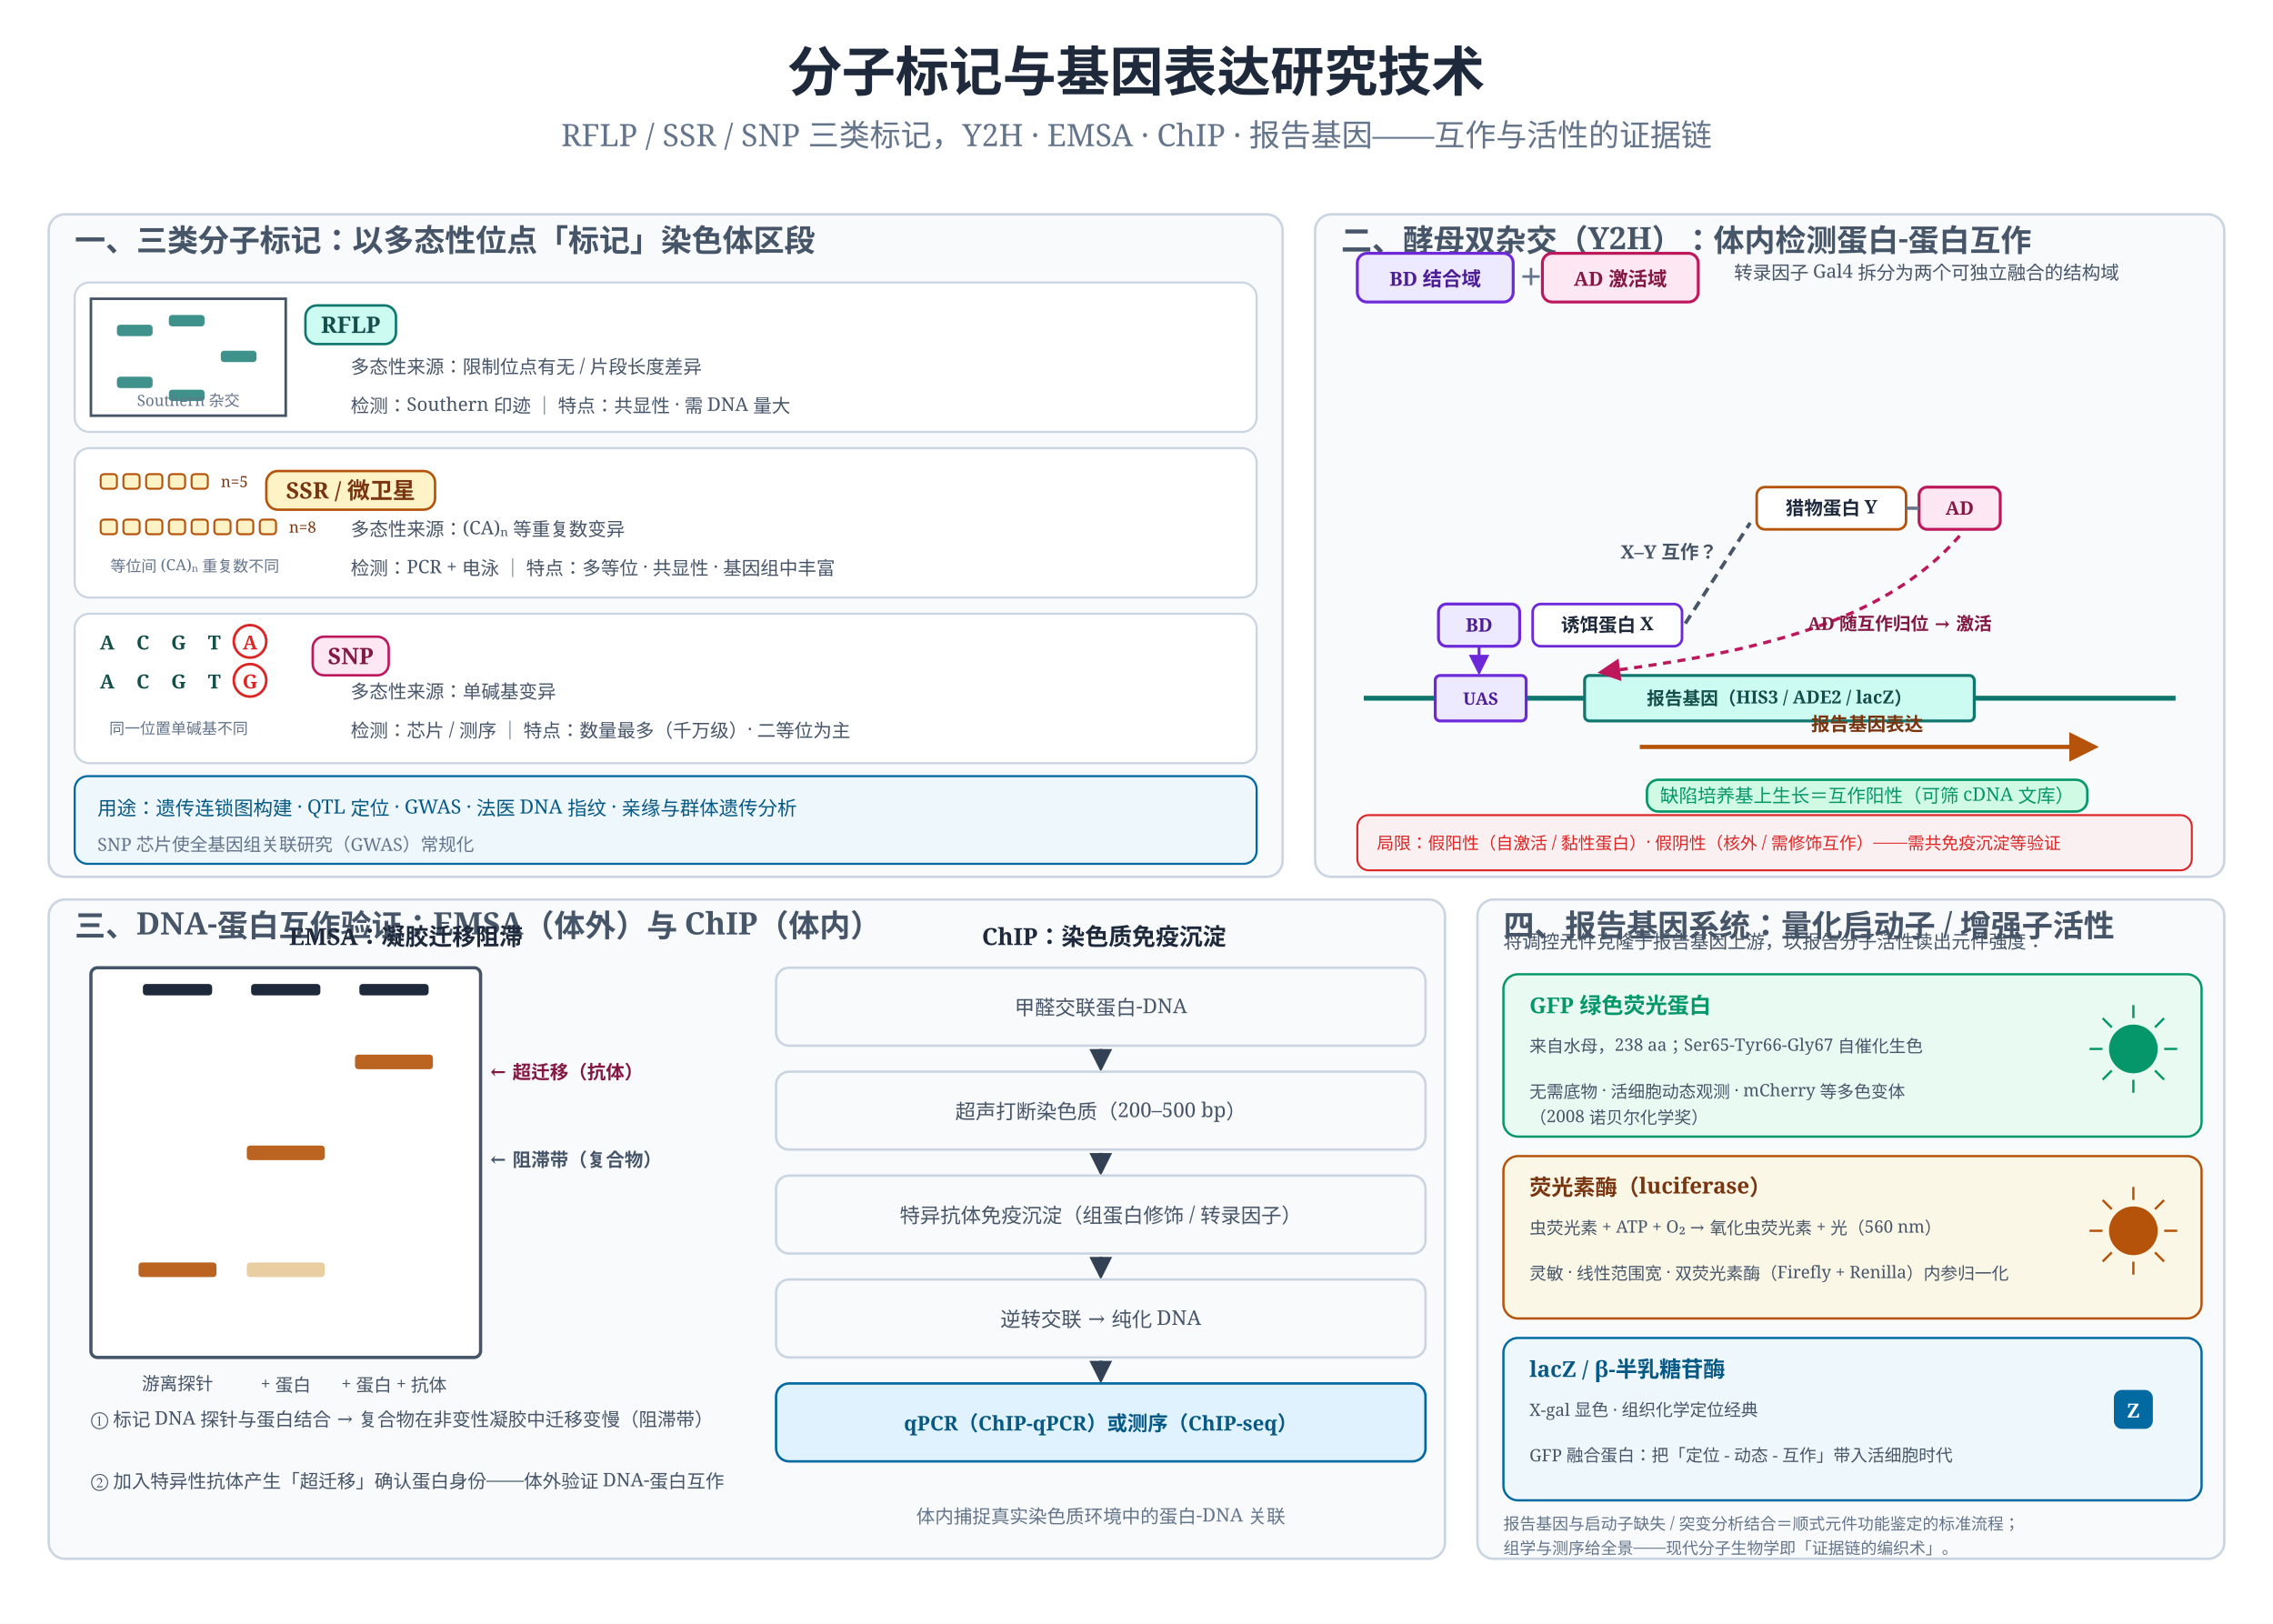
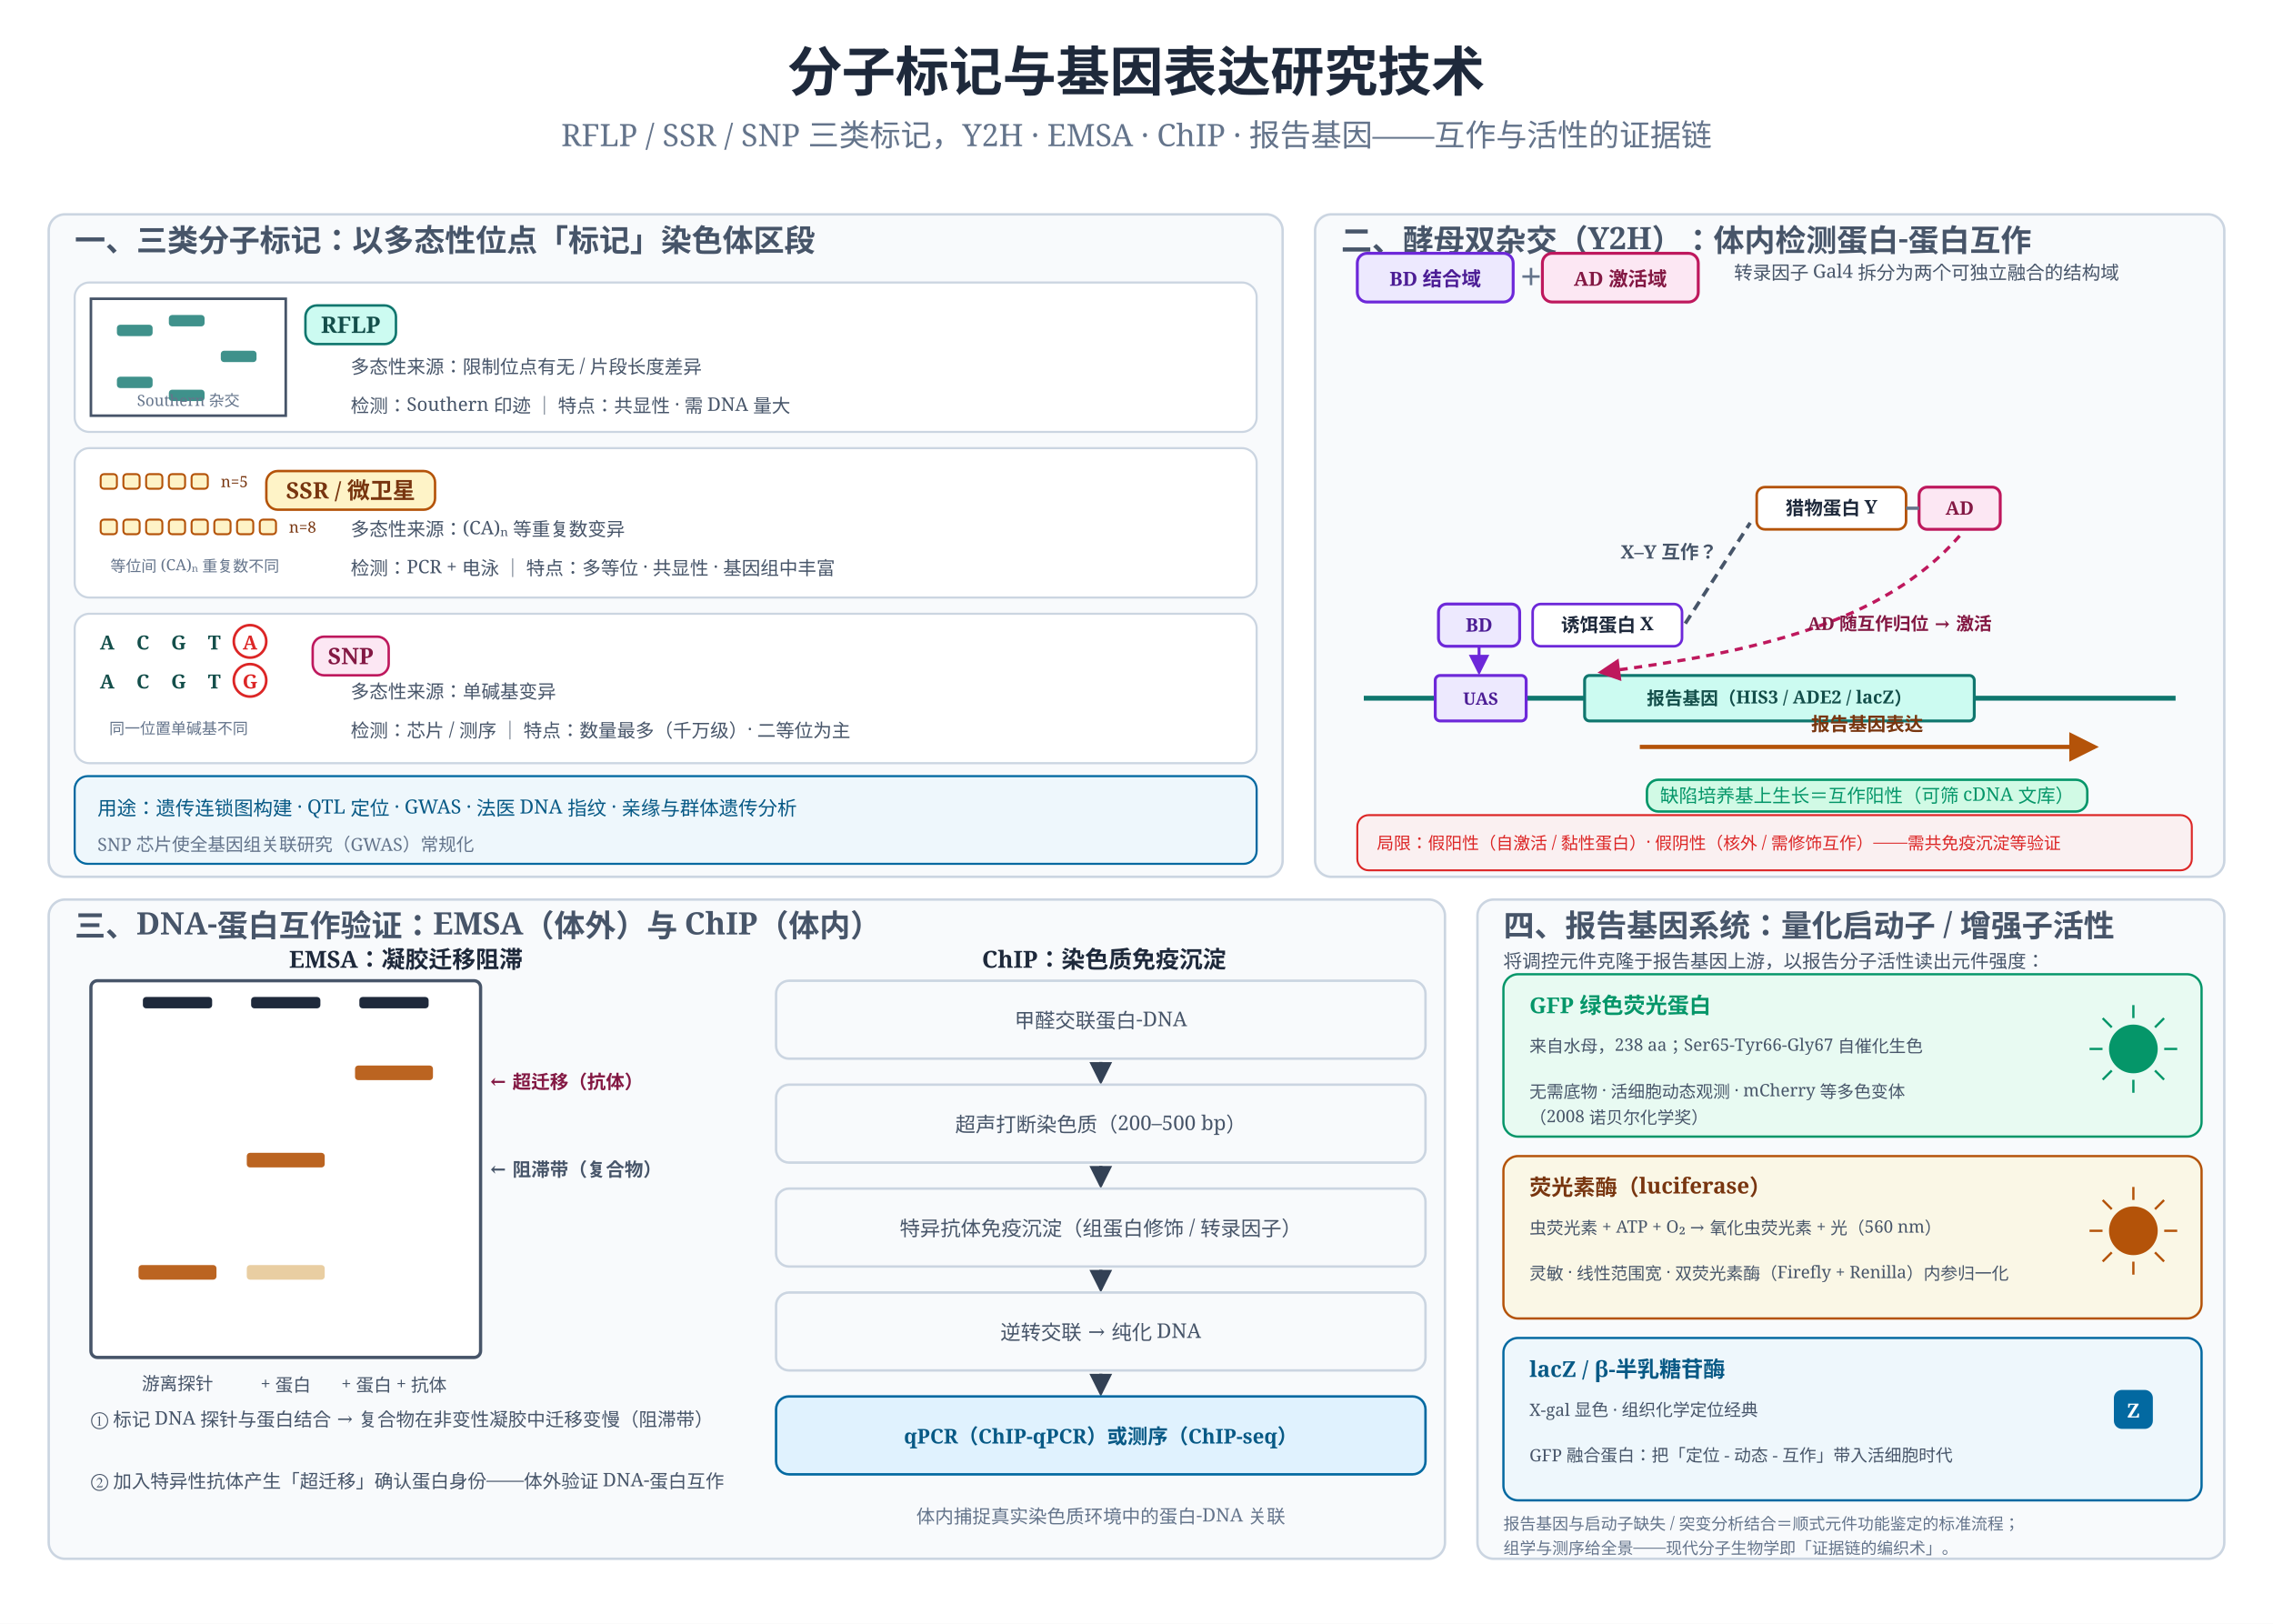
<svg xmlns="http://www.w3.org/2000/svg" width="1400" height="1000" viewBox="0 0 1400 1000" font-family="Noto Serif SC, LXGW WenKai, Songti SC, serif">
  <defs>
    <marker id="arr-ink" viewBox="0 0 10 10" refX="8.5" refY="5" markerWidth="7" markerHeight="7" orient="auto-start-reverse">
      <path d="M0,0 L10,5 L0,10 z" fill="#334155" />
    </marker>
    <marker id="arr-dna" viewBox="0 0 10 10" refX="8.5" refY="5" markerWidth="7" markerHeight="7" orient="auto-start-reverse">
      <path d="M0,0 L10,5 L0,10 z" fill="#0f766e" />
    </marker>
    <marker id="arr-rna" viewBox="0 0 10 10" refX="8.5" refY="5" markerWidth="7" markerHeight="7" orient="auto-start-reverse">
      <path d="M0,0 L10,5 L0,10 z" fill="#b45309" />
    </marker>
    <marker id="arr-pro" viewBox="0 0 10 10" refX="8.5" refY="5" markerWidth="7" markerHeight="7" orient="auto-start-reverse">
      <path d="M0,0 L10,5 L0,10 z" fill="#6d28d9" />
    </marker>
    <marker id="arr-enz" viewBox="0 0 10 10" refX="8.5" refY="5" markerWidth="7" markerHeight="7" orient="auto-start-reverse">
      <path d="M0,0 L10,5 L0,10 z" fill="#be185d" />
    </marker>
    <marker id="arr-acc" viewBox="0 0 10 10" refX="8.5" refY="5" markerWidth="7" markerHeight="7" orient="auto-start-reverse">
      <path d="M0,0 L10,5 L0,10 z" fill="#0369a1" />
    </marker>
    <marker id="arr-ok" viewBox="0 0 10 10" refX="8.5" refY="5" markerWidth="7" markerHeight="7" orient="auto-start-reverse">
      <path d="M0,0 L10,5 L0,10 z" fill="#059669" />
    </marker>
    <marker id="arr-warn" viewBox="0 0 10 10" refX="8.5" refY="5" markerWidth="7" markerHeight="7" orient="auto-start-reverse">
      <path d="M0,0 L10,5 L0,10 z" fill="#b45309" />
    </marker>
    <marker id="arr-bad" viewBox="0 0 10 10" refX="8.5" refY="5" markerWidth="7" markerHeight="7" orient="auto-start-reverse">
      <path d="M0,0 L10,5 L0,10 z" fill="#dc2626" />
    </marker>
    <marker id="arr-mute" viewBox="0 0 10 10" refX="8.5" refY="5" markerWidth="7" markerHeight="7" orient="auto-start-reverse">
      <path d="M0,0 L10,5 L0,10 z" fill="#94a3b8" />
    </marker>
  </defs>
  <rect x="0" y="0" width="1400" height="1000" fill="#ffffff" />
  <text x="700" y="56" text-anchor="middle" font-size="33" font-weight="700" fill="#1e293b">分子标记与基因表达研究技术</text>
  <text x="700" y="90" text-anchor="middle" font-size="19" fill="#64748b">RFLP / SSR / SNP 三类标记，Y2H · EMSA · ChIP · 报告基因——互作与活性的证据链</text>
  <rect x="30" y="132" width="760" height="408" rx="10" fill="#f8fafc" stroke="#cbd5e1" stroke-width="1.5" />
  <text x="46" y="154.84" font-size="19" fill="#475569" font-weight="700">一、三类分子标记：以多态性位点「标记」染色体区段</text>
  <rect x="46" y="174" width="728" height="92" rx="9" fill="#ffffff" stroke="#cbd5e1" stroke-width="1.3" />
  <rect x="56" y="184" width="120" height="72" fill="#ffffff" stroke="#475569" stroke-width="1.6" />
  <rect x="72" y="200" width="22" height="7" rx="2" fill="#0f766e" opacity="0.8" />
  <rect x="72" y="232" width="22" height="7" rx="2" fill="#0f766e" opacity="0.8" />
  <rect x="104" y="194" width="22" height="7" rx="2" fill="#0f766e" opacity="0.8" />
  <rect x="104" y="240" width="22" height="7" rx="2" fill="#0f766e" opacity="0.8" />
  <rect x="136" y="216" width="22" height="7" rx="2" fill="#0f766e" opacity="0.8" />
  <text x="116" y="250" font-size="9.5" fill="#64748b" text-anchor="middle"> Southern 杂交</text>
  <rect x="188.119" y="188.1" width="55.762" height="23.8" rx="7" fill="#ccfbf1" stroke="#0f766e" stroke-width="1.5" />
  <text x="216" y="205.04" font-size="14" fill="#134e4a" text-anchor="middle" font-weight="700">RFLP</text>
  <text x="216" y="230" font-size="11.5" fill="#475569">多态性来源：限制位点有无 / 片段长度差异</text>
  <text x="216" y="254" font-size="11.5" fill="#475569">检测：Southern 印迹 ｜ 特点：共显性 · 需 DNA 量大</text>
  <rect x="46" y="276" width="728" height="92" rx="9" fill="#ffffff" stroke="#cbd5e1" stroke-width="1.3" />
  <rect x="62" y="292" width="10" height="9" rx="2" fill="#fef3c7" stroke="#b45309" stroke-width="1.2" />
  <rect x="76" y="292" width="10" height="9" rx="2" fill="#fef3c7" stroke="#b45309" stroke-width="1.2" />
  <rect x="90" y="292" width="10" height="9" rx="2" fill="#fef3c7" stroke="#b45309" stroke-width="1.2" />
  <rect x="104" y="292" width="10" height="9" rx="2" fill="#fef3c7" stroke="#b45309" stroke-width="1.2" />
  <rect x="118" y="292" width="10" height="9" rx="2" fill="#fef3c7" stroke="#b45309" stroke-width="1.2" />
  <rect x="62" y="320" width="10" height="9" rx="2" fill="#fef3c7" stroke="#b45309" stroke-width="1.2" />
  <rect x="76" y="320" width="10" height="9" rx="2" fill="#fef3c7" stroke="#b45309" stroke-width="1.2" />
  <rect x="90" y="320" width="10" height="9" rx="2" fill="#fef3c7" stroke="#b45309" stroke-width="1.2" />
  <rect x="104" y="320" width="10" height="9" rx="2" fill="#fef3c7" stroke="#b45309" stroke-width="1.2" />
  <rect x="118" y="320" width="10" height="9" rx="2" fill="#fef3c7" stroke="#b45309" stroke-width="1.2" />
  <rect x="132" y="320" width="10" height="9" rx="2" fill="#fef3c7" stroke="#b45309" stroke-width="1.2" />
  <rect x="146" y="320" width="10" height="9" rx="2" fill="#fef3c7" stroke="#b45309" stroke-width="1.2" />
  <rect x="160" y="320" width="10" height="9" rx="2" fill="#fef3c7" stroke="#b45309" stroke-width="1.2" />
  <text x="136" y="300" font-size="9.5" fill="#78350f">n=5</text>
  <text x="178" y="328" font-size="9.5" fill="#78350f">n=8</text>
  <text x="120" y="352" font-size="9.5" fill="#64748b" text-anchor="middle">等位间 (CA)ₙ 重复数不同</text>
  <rect x="164.038" y="290.1" width="103.924" height="23.8" rx="7" fill="#fef3c7" stroke="#b45309" stroke-width="1.5" />
  <text x="216" y="307.04" font-size="14" fill="#78350f" text-anchor="middle" font-weight="700">SSR / 微卫星</text>
  <text x="216" y="330" font-size="11.5" fill="#475569">多态性来源：(CA)ₙ 等重复数变异</text>
  <text x="216" y="354" font-size="11.5" fill="#475569">检测：PCR + 电泳 ｜ 特点：多等位 · 共显性 · 基因组中丰富</text>
  <rect x="46" y="378" width="728" height="92" rx="9" fill="#ffffff" stroke="#cbd5e1" stroke-width="1.3" />
  <text x="66" y="400" font-size="12" fill="#134e4a" text-anchor="middle" font-weight="700">A</text>
  <text x="88" y="400" font-size="12" fill="#134e4a" text-anchor="middle" font-weight="700">C</text>
  <text x="110" y="400" font-size="12" fill="#134e4a" text-anchor="middle" font-weight="700">G</text>
  <text x="132" y="400" font-size="12" fill="#134e4a" text-anchor="middle" font-weight="700">T</text>
  <text x="154" y="400" font-size="12" fill="#dc2626" text-anchor="middle" font-weight="700">A</text>
  <text x="66" y="424" font-size="12" fill="#134e4a" text-anchor="middle" font-weight="700">A</text>
  <text x="88" y="424" font-size="12" fill="#134e4a" text-anchor="middle" font-weight="700">C</text>
  <text x="110" y="424" font-size="12" fill="#134e4a" text-anchor="middle" font-weight="700">G</text>
  <text x="132" y="424" font-size="12" fill="#134e4a" text-anchor="middle" font-weight="700">T</text>
  <text x="154" y="424" font-size="12" fill="#dc2626" text-anchor="middle" font-weight="700">G</text>
  <circle cx="154" cy="395" r="10" fill="none" stroke="#dc2626" stroke-width="1.6" />
  <circle cx="154" cy="419" r="10" fill="none" stroke="#dc2626" stroke-width="1.6" />
  <text x="110" y="452" font-size="9.5" fill="#64748b" text-anchor="middle">同一位置单碱基不同</text>
  <rect x="192.589" y="392.1" width="46.821" height="23.8" rx="7" fill="#fce7f3" stroke="#be185d" stroke-width="1.5" />
  <text x="216" y="409.04" font-size="14" fill="#831843" text-anchor="middle" font-weight="700">SNP</text>
  <text x="216" y="430" font-size="11.5" fill="#475569">多态性来源：单碱基变异</text>
  <text x="216" y="454" font-size="11.5" fill="#475569">检测：芯片 / 测序 ｜ 特点：数量最多（千万级）· 二等位为主</text>
  <rect x="46" y="478" width="728" height="54" rx="8" fill="#e0f2fe" fill-opacity="0.4" stroke="#0369a1" stroke-width="1.3" />
  <text x="60" y="502" font-size="12" fill="#075985">用途：遗传连锁图构建 · QTL 定位 · GWAS · 法医 DNA 指纹 · 亲缘与群体遗传分析</text>
  <text x="60" y="524" font-size="11" fill="#64748b">SNP 芯片使全基因组关联研究（GWAS）常规化</text>
  <rect x="810" y="132" width="560" height="408" rx="10" fill="#f8fafc" stroke="#cbd5e1" stroke-width="1.5" />
  <text x="826" y="154.84" font-size="19" fill="#475569" font-weight="700">二、酵母双杂交（Y2H）：体内检测蛋白-蛋白互作</text>
  <rect x="836" y="156" width="96" height="30" rx="6" fill="#ede9fe" stroke="#6d28d9" stroke-width="1.8" />
  <text x="884" y="176" font-size="12" fill="#4c1d95" text-anchor="middle" font-weight="700">BD 结合域</text>
  <text x="943" y="176" font-size="15" fill="#64748b" text-anchor="middle" font-weight="700">＋</text>
  <rect x="950" y="156" width="96" height="30" rx="6" fill="#fce7f3" stroke="#be185d" stroke-width="1.8" />
  <text x="998" y="176" font-size="12" fill="#831843" text-anchor="middle" font-weight="700">AD 激活域</text>
  <text x="1068" y="172" font-size="11.5" fill="#475569">转录因子 Gal4 拆分为两个可独立融合的结构域</text>
  <line x1="840" y1="430" x2="1340" y2="430" stroke="#0f766e" stroke-width="3" />
  <rect x="884" y="416" width="56" height="28" rx="3" fill="#ede9fe" stroke="#6d28d9" stroke-width="1.8" />
  <text x="912" y="434" font-size="10.5" fill="#4c1d95" text-anchor="middle" font-weight="700">UAS</text>
  <rect x="976" y="416" width="240" height="28" rx="3" fill="#ccfbf1" stroke="#0f766e" stroke-width="1.8" />
  <text x="1096" y="434" font-size="11" fill="#134e4a" text-anchor="middle" font-weight="600">报告基因（HIS3 / ADE2 / lacZ）</text>
  <rect x="886" y="372" width="50" height="26" rx="5" fill="#ede9fe" stroke="#6d28d9" stroke-width="1.8" />
  <text x="911" y="389" font-size="11.5" fill="#4c1d95" text-anchor="middle" font-weight="700">BD</text>
  <rect x="944" y="372" width="92" height="26" rx="5" fill="#ffffff" stroke="#6d28d9" stroke-width="1.6" />
  <text x="990" y="389" font-size="11.5" fill="#1e293b" text-anchor="middle" font-weight="600">诱饵蛋白 X</text>
  <line x1="911" y1="398" x2="911" y2="414" stroke="#6d28d9" stroke-width="1.8" marker-end="url(#arr-pro)" />
  <rect x="1082" y="300" width="92" height="26" rx="5" fill="#ffffff" stroke="#b45309" stroke-width="1.6" />
  <text x="1128" y="317" font-size="11.5" fill="#1e293b" text-anchor="middle" font-weight="600">猎物蛋白 Y</text>
  <rect x="1182" y="300" width="50" height="26" rx="5" fill="#fce7f3" stroke="#be185d" stroke-width="1.8" />
  <text x="1207" y="317" font-size="11.5" fill="#831843" text-anchor="middle" font-weight="700">AD</text>
  <line x1="1174" y1="313" x2="1182" y2="313" stroke="#64748b" stroke-width="2" />
  <line x1="1038" y1="384" x2="1078" y2="322" stroke="#475569" stroke-width="2.2" stroke-dasharray="6 4" />
  <text x="1028" y="344" font-size="11.5" fill="#475569" text-anchor="middle" font-weight="700">X–Y 互作？</text>
  <path d="M1207,330 C1160,384 1080,402 986,414" fill="none" stroke="#be185d" stroke-width="2" stroke-dasharray="5 4" marker-end="url(#arr-enz)" />
  <text x="1170" y="388" font-size="11" fill="#831843" text-anchor="middle" font-weight="600">AD 随互作归位 → 激活</text>
  <line x1="1010" y1="460" x2="1290" y2="460" stroke="#b45309" stroke-width="2.6" marker-end="url(#arr-rna)" />
  <text x="1150" y="450" font-size="11.5" fill="#78350f" text-anchor="middle" font-weight="600">报告基因表达</text>
  <rect x="1014.385" y="480.225" width="271.23" height="19.55" rx="7" fill="#d1fae5" stroke="#059669" stroke-width="1.5" />
  <text x="1150" y="494.14" font-size="11.5" fill="#059669" text-anchor="middle">缺陷培养基上生长＝互作阳性（可筛 cDNA 文库）</text>
  <rect x="836" y="502" width="514" height="34" rx="7" fill="#fee2e2" fill-opacity="0.4" stroke="#dc2626" stroke-width="1.2" />
  <text x="848" y="523" font-size="10.5" fill="#dc2626">局限：假阳性（自激活 / 黏性蛋白）· 假阴性（核外 / 需修饰互作）——需共免疫沉淀等验证</text>
  <rect x="30" y="554" width="860" height="406" rx="10" fill="#f8fafc" stroke="#cbd5e1" stroke-width="1.5" />
  <text x="46" y="576.84" font-size="19" fill="#475569" font-weight="700">三、DNA-蛋白互作验证：EMSA（体外）与 ChIP（体内）</text>
-   <text x="250" y="582" font-size="14.5" fill="#1e293b" text-anchor="middle" font-weight="700">EMSA：凝胶迁移阻滞</text>
-   <rect x="56" y="596" width="240" height="240" rx="4" fill="#ffffff" stroke="#475569" stroke-width="2" />
-   <rect x="88" y="606" width="42.667" height="7" rx="2" fill="#1e293b" />
-   <rect x="85.333" y="777.5" width="48" height="9" rx="2" fill="#b45309" opacity="0.9" />
+   <text x="250" y="596" font-size="14.5" fill="#1e293b" text-anchor="middle" font-weight="700">EMSA：凝胶迁移阻滞</text>
+   <rect x="56" y="604" width="240" height="232" rx="4" fill="#ffffff" stroke="#475569" stroke-width="2" />
+   <rect x="88" y="614" width="42.667" height="7" rx="2" fill="#1e293b" />
+   <rect x="85.333" y="779.1" width="48" height="9" rx="2" fill="#b45309" opacity="0.9" />
  <text x="109.333" y="856" font-size="11" fill="#475569" text-anchor="middle">游离探针</text>
-   <rect x="154.667" y="606" width="42.667" height="7" rx="2" fill="#1e293b" />
-   <rect x="152" y="705.5" width="48" height="9" rx="2" fill="#b45309" opacity="0.9" />
-   <rect x="152" y="777.5" width="48" height="9" rx="2" fill="#e7c998" opacity="0.9" />
+   <rect x="154.667" y="614" width="42.667" height="7" rx="2" fill="#1e293b" />
+   <rect x="152" y="709.98" width="48" height="9" rx="2" fill="#b45309" opacity="0.9" />
+   <rect x="152" y="779.1" width="48" height="9" rx="2" fill="#e7c998" opacity="0.9" />
  <text x="176" y="856" font-size="11" fill="#475569" text-anchor="middle">+ 蛋白</text>
-   <rect x="221.333" y="606" width="42.667" height="7" rx="2" fill="#1e293b" />
-   <rect x="218.667" y="649.5" width="48" height="9" rx="2" fill="#b45309" opacity="0.9" />
+   <rect x="221.333" y="614" width="42.667" height="7" rx="2" fill="#1e293b" />
+   <rect x="218.667" y="656.22" width="48" height="9" rx="2" fill="#b45309" opacity="0.9" />
  <text x="242.667" y="856" font-size="11" fill="#475569" text-anchor="middle">+ 蛋白 + 抗体</text>
-   <text x="302" y="664" font-size="11.5" fill="#831843" font-weight="700">← 超迁移（抗体）</text>
-   <text x="302" y="718" font-size="11.5" fill="#475569" font-weight="700">← 阻滞带（复合物）</text>
+   <text x="302" y="670" font-size="11.5" fill="#831843" font-weight="700">← 超迁移（抗体）</text>
+   <text x="302" y="724" font-size="11.5" fill="#475569" font-weight="700">← 阻滞带（复合物）</text>
  <text x="56" y="878" font-size="11.5" fill="#475569">① 标记 DNA 探针与蛋白结合 → 复合物在非变性凝胶中迁移变慢（阻滞带）</text>
  <text x="56" y="916" font-size="11.5" fill="#475569">② 加入特异性抗体产生「超迁移」确认蛋白身份——体外验证 DNA-蛋白互作</text>
-   <text x="680" y="582" font-size="14.5" fill="#1e293b" text-anchor="middle" font-weight="700">ChIP：染色质免疫沉淀</text>
-   <rect x="478" y="596" width="400" height="48" rx="8" fill="#f8fafc" stroke="#cbd5e1" stroke-width="1.5" />
-   <text x="678" y="625" font-size="12.5" fill="#475569" text-anchor="middle">甲醛交联蛋白-DNA</text>
-   <line x1="678" y1="646" x2="678" y2="658" stroke="#475569" stroke-width="2" marker-end="url(#arr-ink)" />
-   <rect x="478" y="660" width="400" height="48" rx="8" fill="#f8fafc" stroke="#cbd5e1" stroke-width="1.5" />
-   <text x="678" y="689" font-size="12.5" fill="#475569" text-anchor="middle">超声打断染色质（200–500 bp）</text>
-   <line x1="678" y1="710" x2="678" y2="722" stroke="#475569" stroke-width="2" marker-end="url(#arr-ink)" />
-   <rect x="478" y="724" width="400" height="48" rx="8" fill="#f8fafc" stroke="#cbd5e1" stroke-width="1.5" />
-   <text x="678" y="753" font-size="12.5" fill="#475569" text-anchor="middle">特异抗体免疫沉淀（组蛋白修饰 / 转录因子）</text>
-   <line x1="678" y1="774" x2="678" y2="786" stroke="#475569" stroke-width="2" marker-end="url(#arr-ink)" />
-   <rect x="478" y="788" width="400" height="48" rx="8" fill="#f8fafc" stroke="#cbd5e1" stroke-width="1.5" />
-   <text x="678" y="817" font-size="12.5" fill="#475569" text-anchor="middle">逆转交联 → 纯化 DNA</text>
-   <line x1="678" y1="838" x2="678" y2="850" stroke="#475569" stroke-width="2" marker-end="url(#arr-ink)" />
-   <rect x="478" y="852" width="400" height="48" rx="8" fill="#e0f2fe" stroke="#0369a1" stroke-width="1.5" />
-   <text x="678" y="881" font-size="12.5" fill="#075985" text-anchor="middle" font-weight="600">qPCR（ChIP-qPCR）或测序（ChIP-seq）</text>
+   <text x="680" y="596" font-size="14.5" fill="#1e293b" text-anchor="middle" font-weight="700">ChIP：染色质免疫沉淀</text>
+   <rect x="478" y="604" width="400" height="48" rx="8" fill="#f8fafc" stroke="#cbd5e1" stroke-width="1.5" />
+   <text x="678" y="633" font-size="12.5" fill="#475569" text-anchor="middle">甲醛交联蛋白-DNA</text>
+   <line x1="678" y1="654" x2="678" y2="666" stroke="#475569" stroke-width="2" marker-end="url(#arr-ink)" />
+   <rect x="478" y="668" width="400" height="48" rx="8" fill="#f8fafc" stroke="#cbd5e1" stroke-width="1.5" />
+   <text x="678" y="697" font-size="12.5" fill="#475569" text-anchor="middle">超声打断染色质（200–500 bp）</text>
+   <line x1="678" y1="718" x2="678" y2="730" stroke="#475569" stroke-width="2" marker-end="url(#arr-ink)" />
+   <rect x="478" y="732" width="400" height="48" rx="8" fill="#f8fafc" stroke="#cbd5e1" stroke-width="1.5" />
+   <text x="678" y="761" font-size="12.5" fill="#475569" text-anchor="middle">特异抗体免疫沉淀（组蛋白修饰 / 转录因子）</text>
+   <line x1="678" y1="782" x2="678" y2="794" stroke="#475569" stroke-width="2" marker-end="url(#arr-ink)" />
+   <rect x="478" y="796" width="400" height="48" rx="8" fill="#f8fafc" stroke="#cbd5e1" stroke-width="1.5" />
+   <text x="678" y="825" font-size="12.5" fill="#475569" text-anchor="middle">逆转交联 → 纯化 DNA</text>
+   <line x1="678" y1="846" x2="678" y2="858" stroke="#475569" stroke-width="2" marker-end="url(#arr-ink)" />
+   <rect x="478" y="860" width="400" height="48" rx="8" fill="#e0f2fe" stroke="#0369a1" stroke-width="1.5" />
+   <text x="678" y="889" font-size="12.5" fill="#075985" text-anchor="middle" font-weight="600">qPCR（ChIP-qPCR）或测序（ChIP-seq）</text>
  <text x="678" y="938" font-size="11.5" fill="#64748b" text-anchor="middle">体内捕捉真实染色质环境中的蛋白-DNA 关联</text>
  <rect x="910" y="554" width="460" height="406" rx="10" fill="#f8fafc" stroke="#cbd5e1" stroke-width="1.5" />
  <text x="926" y="576.84" font-size="19" fill="#475569" font-weight="700">四、报告基因系统：量化启动子 / 增强子活性</text>
-   <text x="926" y="584" font-size="11.5" fill="#475569">将调控元件克隆于报告基因上游，以报告分子活性读出元件强度：</text>
+   <text x="926" y="596" font-size="11.5" fill="#475569">将调控元件克隆于报告基因上游，以报告分子活性读出元件强度：</text>
  <rect x="926" y="600" width="430" height="100" rx="9" fill="#d1fae5" fill-opacity="0.4" stroke="#059669" stroke-width="1.4" />
  <text x="942" y="624" font-size="13.5" fill="#059669" font-weight="700">GFP 绿色荧光蛋白</text>
  <text x="942" y="648" font-size="10.5" fill="#475569">来自水母，238 aa；Ser65-Tyr66-Gly67 自催化生色</text>
  <text x="942" y="676" font-size="10.5" fill="#475569">无需底物 · 活细胞动态观测 · mCherry 等多色变体</text>
  <text x="942" y="692" font-size="10.5" fill="#475569">（2008 诺贝尔化学奖）</text>
  <circle cx="1314" cy="646" r="15" fill="#059669" />
  <line x1="1333" y1="646" x2="1341" y2="646" stroke="#059669" stroke-width="1.4" />
  <line x1="1295" y1="646" x2="1287" y2="646" stroke="#059669" stroke-width="1.4" />
  <line x1="1314" y1="665" x2="1314" y2="673" stroke="#059669" stroke-width="1.4" />
  <line x1="1314" y1="627" x2="1314" y2="619" stroke="#059669" stroke-width="1.4" />
  <line x1="1327.3" y1="659.3" x2="1332.9" y2="664.9" stroke="#059669" stroke-width="1.4" />
  <line x1="1300.7" y1="632.7" x2="1295.1" y2="627.1" stroke="#059669" stroke-width="1.4" />
  <line x1="1327.3" y1="632.7" x2="1332.9" y2="627.1" stroke="#059669" stroke-width="1.4" />
  <line x1="1300.7" y1="659.3" x2="1295.1" y2="664.9" stroke="#059669" stroke-width="1.4" />
  <rect x="926" y="712" width="430" height="100" rx="9" fill="#fef3c7" fill-opacity="0.4" stroke="#b45309" stroke-width="1.4" />
  <text x="942" y="736" font-size="13.5" fill="#78350f" font-weight="700">荧光素酶（luciferase）</text>
  <text x="942" y="760" font-size="10.5" fill="#475569">虫荧光素 + ATP + O₂ → 氧化虫荧光素 + 光（560 nm）</text>
  <text x="942" y="788" font-size="10.5" fill="#475569">灵敏 · 线性范围宽 · 双荧光素酶（Firefly + Renilla）内参归一化</text>
  <circle cx="1314" cy="758" r="15" fill="#b45309" />
  <line x1="1333" y1="758" x2="1341" y2="758" stroke="#b45309" stroke-width="1.4" />
  <line x1="1295" y1="758" x2="1287" y2="758" stroke="#b45309" stroke-width="1.4" />
  <line x1="1314" y1="777" x2="1314" y2="785" stroke="#b45309" stroke-width="1.4" />
  <line x1="1314" y1="739" x2="1314" y2="731" stroke="#b45309" stroke-width="1.4" />
  <line x1="1327.3" y1="771.3" x2="1332.9" y2="776.9" stroke="#b45309" stroke-width="1.4" />
  <line x1="1300.7" y1="744.7" x2="1295.1" y2="739.1" stroke="#b45309" stroke-width="1.4" />
  <line x1="1327.3" y1="744.7" x2="1332.9" y2="739.1" stroke="#b45309" stroke-width="1.4" />
  <line x1="1300.7" y1="771.3" x2="1295.1" y2="776.9" stroke="#b45309" stroke-width="1.4" />
  <rect x="926" y="824" width="430" height="100" rx="9" fill="#e0f2fe" fill-opacity="0.4" stroke="#0369a1" stroke-width="1.4" />
  <text x="942" y="848" font-size="13.5" fill="#075985" font-weight="700">lacZ / β-半乳糖苷酶</text>
  <text x="942" y="872" font-size="10.5" fill="#475569">X-gal 显色 · 组织化学定位经典</text>
  <text x="942" y="900" font-size="10.5" fill="#475569">GFP 融合蛋白：把「定位 - 动态 - 互作」带入活细胞时代</text>
  <rect x="1302" y="856" width="24" height="24" rx="5" fill="#0369a1" />
  <text x="1314" y="873" font-size="12" fill="#ffffff" text-anchor="middle" font-weight="700">Z</text>
  <text x="926" y="942" font-size="10" fill="#64748b">报告基因与启动子缺失 / 突变分析结合＝顺式元件功能鉴定的标准流程；</text>
  <text x="926" y="957" font-size="10" fill="#64748b">组学与测序给全景——现代分子生物学即「证据链的编织术」。</text>
</svg>
